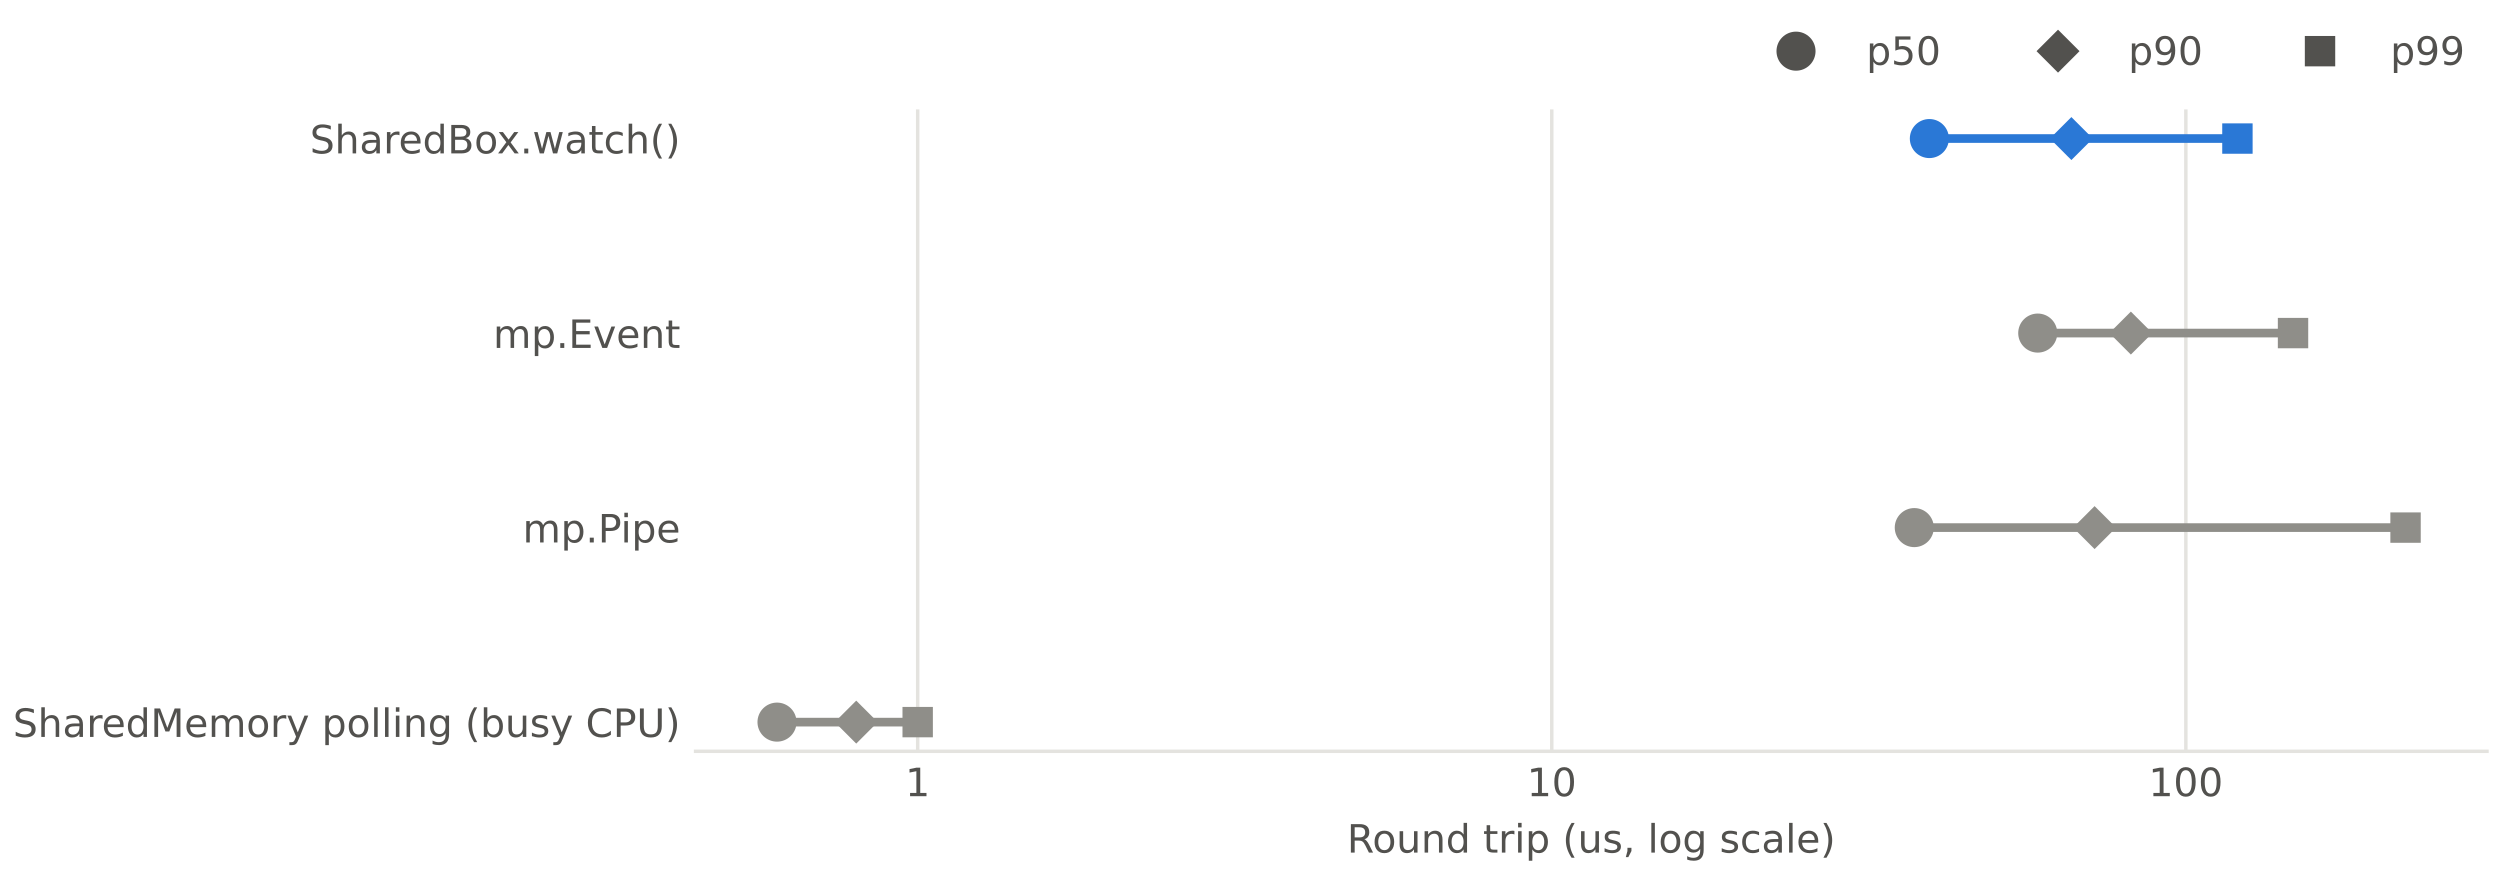
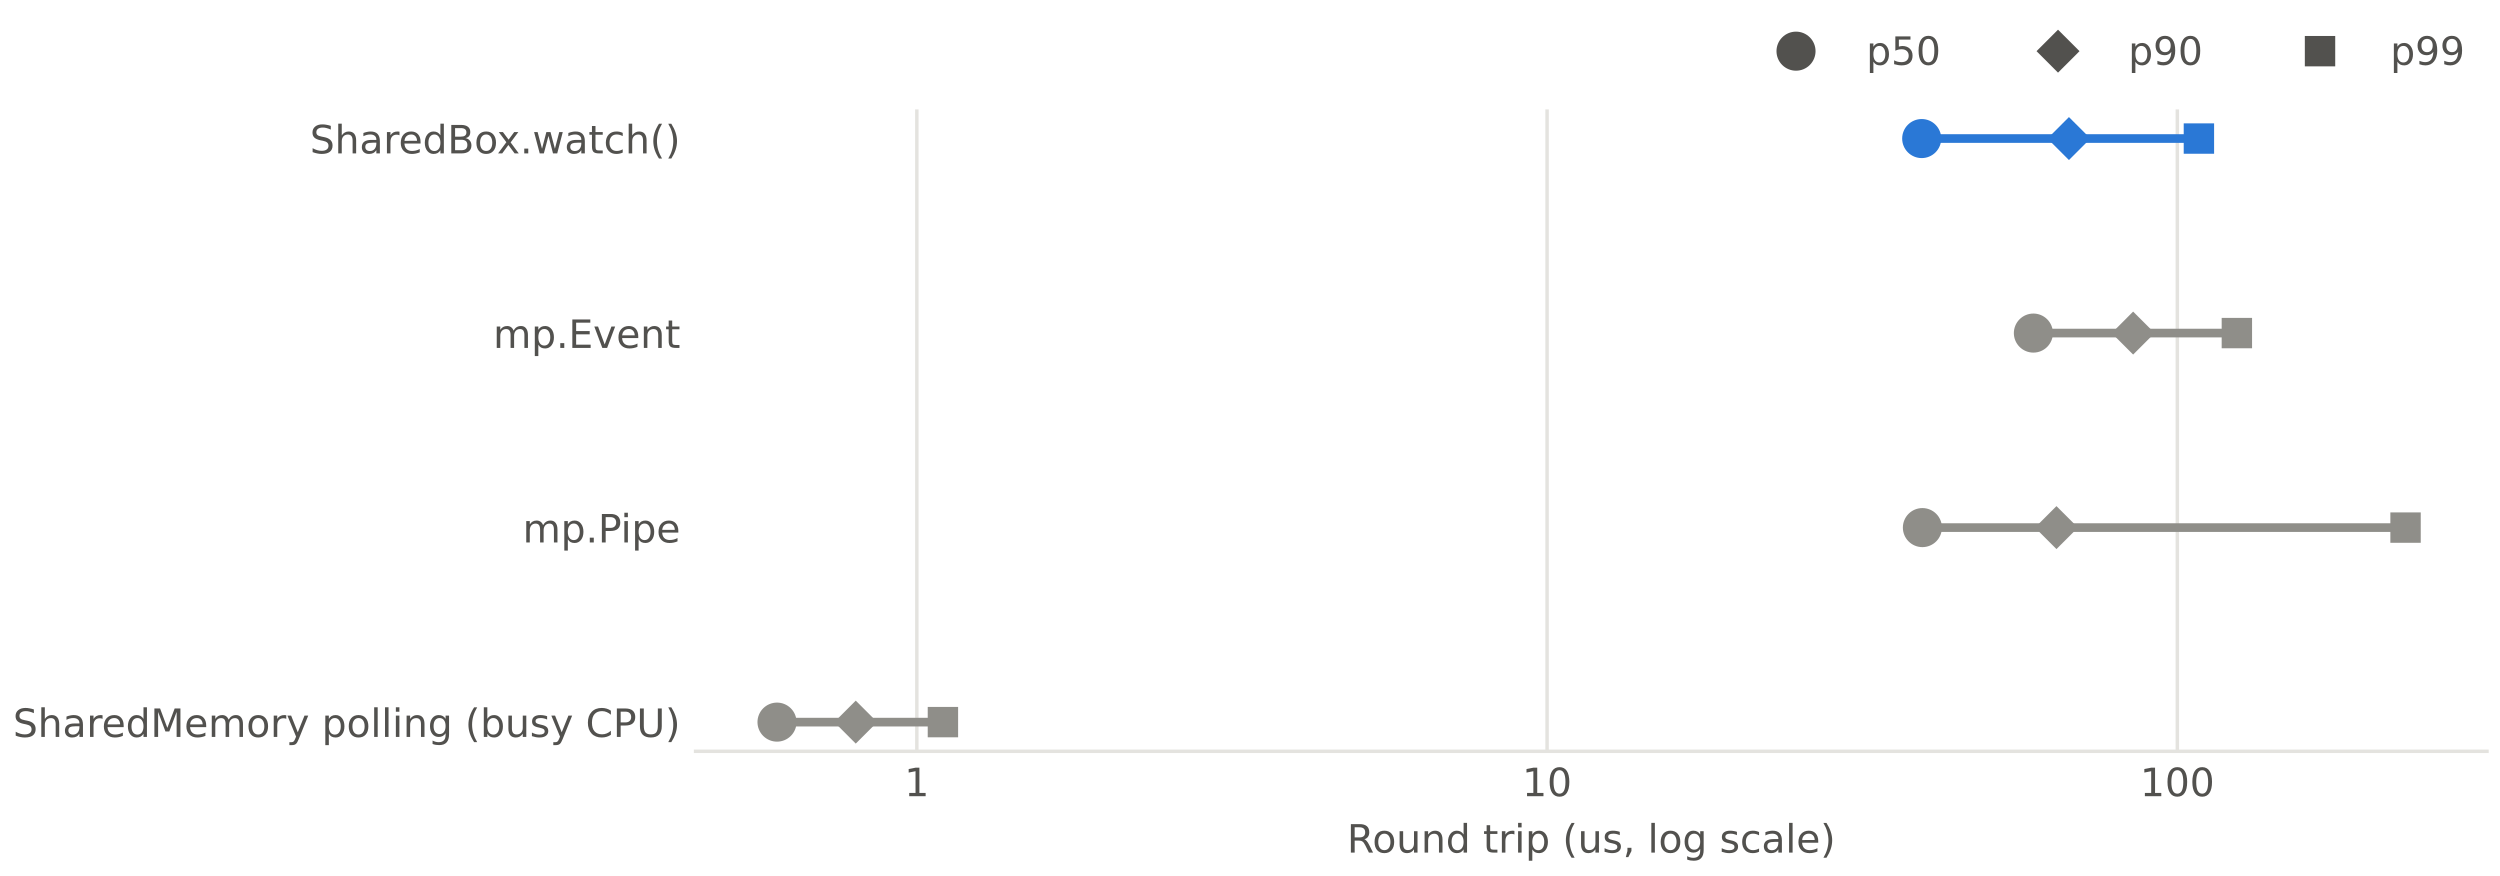
<svg xmlns="http://www.w3.org/2000/svg" xmlns:xlink="http://www.w3.org/1999/xlink" width="576pt" height="201.6pt" viewBox="0 0 576 201.6" version="1.1">
  <defs>
    <style type="text/css">*{stroke-linejoin: round; stroke-linecap: butt}</style>
  </defs>
  <g id="figure_1">
    <g id="patch_1">
      <path d="M 0 201.6 L 576 201.6 L 576 0 L 0 0 L 0 201.6 z " style="fill: none" />
    </g>
    <g id="axes_1">
      <g id="patch_2">
        <path d="M 160.262 173.099 L 573 173.099 L 573 25.201 L 160.262 25.201 L 160.262 173.099 z " style="fill: none" />
      </g>
      <g id="matplotlib.axis_1">
        <g id="xtick_1">
          <g id="line2d_1">
-             <path d="M 211.434 173.099 L 211.434 25.201 " clip-path="url(#p280201de5f)" style="fill: none; stroke: #e4e3df; stroke-width: 0.8; stroke-linecap: square" />
+             <path d="M 211.238 173.099 L 211.238 25.201 " clip-path="url(#p38390b2f7e)" style="fill: none; stroke: #e4e3df; stroke-width: 0.8; stroke-linecap: square" />
          </g>
          <g id="line2d_2" />
          <g id="text_1">
-             <text style="font-size: 9px; font-family: 'DejaVu Sans', 'Bitstream Vera Sans', 'Computer Modern Sans Serif', 'Lucida Grande', 'Verdana', 'Geneva', 'Lucid', 'Arial', 'Helvetica', 'Avant Garde', sans-serif; text-anchor: middle; fill: #52514e" x="211.434" y="183.437" transform="rotate(-0 211.4338 183.4369)">1</text>
+             <text style="font-size: 9px; font-family: 'DejaVu Sans', 'Bitstream Vera Sans', 'Computer Modern Sans Serif', 'Lucida Grande', 'Verdana', 'Geneva', 'Lucid', 'Arial', 'Helvetica', 'Avant Garde', sans-serif; text-anchor: middle; fill: #52514e" x="211.238" y="183.437" transform="rotate(-0 211.2379 183.4369)">1</text>
          </g>
        </g>
        <g id="xtick_2">
          <g id="line2d_3">
-             <path d="M 357.527 173.099 L 357.527 25.201 " clip-path="url(#p280201de5f)" style="fill: none; stroke: #e4e3df; stroke-width: 0.8; stroke-linecap: square" />
+             <path d="M 356.448 173.099 L 356.448 25.201 " clip-path="url(#p38390b2f7e)" style="fill: none; stroke: #e4e3df; stroke-width: 0.8; stroke-linecap: square" />
          </g>
          <g id="line2d_4" />
          <g id="text_2">
-             <text style="font-size: 9px; font-family: 'DejaVu Sans', 'Bitstream Vera Sans', 'Computer Modern Sans Serif', 'Lucida Grande', 'Verdana', 'Geneva', 'Lucid', 'Arial', 'Helvetica', 'Avant Garde', sans-serif; text-anchor: middle; fill: #52514e" x="357.527" y="183.437" transform="rotate(-0 357.5269 183.4369)">10</text>
+             <text style="font-size: 9px; font-family: 'DejaVu Sans', 'Bitstream Vera Sans', 'Computer Modern Sans Serif', 'Lucida Grande', 'Verdana', 'Geneva', 'Lucid', 'Arial', 'Helvetica', 'Avant Garde', sans-serif; text-anchor: middle; fill: #52514e" x="356.448" y="183.437" transform="rotate(-0 356.4483 183.4369)">10</text>
          </g>
        </g>
        <g id="xtick_3">
          <g id="line2d_5">
-             <path d="M 503.62 173.099 L 503.62 25.201 " clip-path="url(#p280201de5f)" style="fill: none; stroke: #e4e3df; stroke-width: 0.8; stroke-linecap: square" />
+             <path d="M 501.659 173.099 L 501.659 25.201 " clip-path="url(#p38390b2f7e)" style="fill: none; stroke: #e4e3df; stroke-width: 0.8; stroke-linecap: square" />
          </g>
          <g id="line2d_6" />
          <g id="text_3">
-             <text style="font-size: 9px; font-family: 'DejaVu Sans', 'Bitstream Vera Sans', 'Computer Modern Sans Serif', 'Lucida Grande', 'Verdana', 'Geneva', 'Lucid', 'Arial', 'Helvetica', 'Avant Garde', sans-serif; text-anchor: middle; fill: #52514e" x="503.62" y="183.437" transform="rotate(-0 503.62 183.4369)">100</text>
+             <text style="font-size: 9px; font-family: 'DejaVu Sans', 'Bitstream Vera Sans', 'Computer Modern Sans Serif', 'Lucida Grande', 'Verdana', 'Geneva', 'Lucid', 'Arial', 'Helvetica', 'Avant Garde', sans-serif; text-anchor: middle; fill: #52514e" x="501.659" y="183.437" transform="rotate(-0 501.6586 183.4369)">100</text>
          </g>
        </g>
        <g id="text_4">
          <text style="font-size: 9px; font-family: 'DejaVu Sans', 'Bitstream Vera Sans', 'Computer Modern Sans Serif', 'Lucida Grande', 'Verdana', 'Geneva', 'Lucid', 'Arial', 'Helvetica', 'Avant Garde', sans-serif; text-anchor: middle; fill: #52514e" x="366.631" y="196.438" transform="rotate(-0 366.6311 196.4377)">Round trip (us, log scale)</text>
        </g>
      </g>
      <g id="matplotlib.axis_2">
        <g id="ytick_1">
          <g id="line2d_7" />
          <g id="text_5">
            <text style="font-size: 9px; font-family: 'DejaVu Sans', 'Bitstream Vera Sans', 'Computer Modern Sans Serif', 'Lucida Grande', 'Verdana', 'Geneva', 'Lucid', 'Arial', 'Helvetica', 'Avant Garde', sans-serif; text-anchor: end; fill: #52514e" x="156.762" y="35.343" transform="rotate(-0 156.7624 35.34334)">SharedBox.watch()</text>
          </g>
        </g>
        <g id="ytick_2">
          <g id="line2d_8" />
          <g id="text_6">
            <text style="font-size: 9px; font-family: 'DejaVu Sans', 'Bitstream Vera Sans', 'Computer Modern Sans Serif', 'Lucida Grande', 'Verdana', 'Geneva', 'Lucid', 'Arial', 'Helvetica', 'Avant Garde', sans-serif; text-anchor: end; fill: #52514e" x="156.762" y="80.16" transform="rotate(-0 156.7624 80.16045)">mp.Event</text>
          </g>
        </g>
        <g id="ytick_3">
          <g id="line2d_9" />
          <g id="text_7">
            <text style="font-size: 9px; font-family: 'DejaVu Sans', 'Bitstream Vera Sans', 'Computer Modern Sans Serif', 'Lucida Grande', 'Verdana', 'Geneva', 'Lucid', 'Arial', 'Helvetica', 'Avant Garde', sans-serif; text-anchor: end; fill: #52514e" x="156.762" y="124.978" transform="rotate(-0 156.7624 124.9783)">mp.Pipe</text>
          </g>
        </g>
        <g id="ytick_4">
          <g id="line2d_10" />
          <g id="text_8">
            <text style="font-size: 9px; font-family: 'DejaVu Sans', 'Bitstream Vera Sans', 'Computer Modern Sans Serif', 'Lucida Grande', 'Verdana', 'Geneva', 'Lucid', 'Arial', 'Helvetica', 'Avant Garde', sans-serif; text-anchor: end; fill: #52514e" x="156.762" y="169.796" transform="rotate(-0 156.7624 169.7957)">SharedMemory polling (busy CPU)</text>
          </g>
        </g>
      </g>
      <g id="line2d_11">
-         <path d="M 444.525 31.924 L 515.503 31.924 " clip-path="url(#p280201de5f)" style="fill: none; stroke: #2a78d6; stroke-width: 2; stroke-linecap: square" />
+         <path d="M 442.76 31.924 L 506.627 31.924 " clip-path="url(#p38390b2f7e)" style="fill: none; stroke: #2a78d6; stroke-width: 2; stroke-linecap: square" />
      </g>
      <g id="line2d_12">
-         <path d="M 444.525 31.924 " clip-path="url(#p280201de5f)" style="fill: none; stroke: #2a78d6; stroke-width: 1.5; stroke-linecap: square" />
+         <path d="M 442.76 31.924 " clip-path="url(#p38390b2f7e)" style="fill: none; stroke: #2a78d6; stroke-width: 1.5; stroke-linecap: square" />
        <defs>
          <path id="mdc3efc84c4" d="M 0 4 C 1.061 4 2.078 3.579 2.828 2.828 C 3.579 2.078 4 1.061 4 0 C 4 -1.061 3.579 -2.078 2.828 -2.828 C 2.078 -3.579 1.061 -4 0 -4 C -1.061 -4 -2.078 -3.579 -2.828 -2.828 C -3.579 -2.078 -4 -1.061 -4 0 C -4 1.061 -3.579 2.078 -2.828 2.828 C -2.078 3.579 -1.061 4 0 4 z " style="stroke: #2a78d6" />
        </defs>
-         <g clip-path="url(#p280201de5f)">
-           <use xlink:href="#mdc3efc84c4" x="444.525" y="31.924" style="fill: #2a78d6; stroke: #2a78d6" />
+         <g clip-path="url(#p38390b2f7e)">
+           <use xlink:href="#mdc3efc84c4" x="442.76" y="31.924" style="fill: #2a78d6; stroke: #2a78d6" />
        </g>
      </g>
      <g id="line2d_13">
-         <path d="M 477.247 31.924 " clip-path="url(#p280201de5f)" style="fill: none; stroke: #2a78d6; stroke-width: 1.5; stroke-linecap: square" />
+         <path d="M 476.685 31.924 " clip-path="url(#p38390b2f7e)" style="fill: none; stroke: #2a78d6; stroke-width: 1.5; stroke-linecap: square" />
        <defs>
          <path id="m66f104180a" d="M 0 4.243 L 4.243 0 L 0 -4.243 L -4.243 0 z " style="stroke: #2a78d6; stroke-linejoin: miter" />
        </defs>
-         <g clip-path="url(#p280201de5f)">
-           <use xlink:href="#m66f104180a" x="477.247" y="31.924" style="fill: #2a78d6; stroke: #2a78d6; stroke-linejoin: miter" />
+         <g clip-path="url(#p38390b2f7e)">
+           <use xlink:href="#m66f104180a" x="476.685" y="31.924" style="fill: #2a78d6; stroke: #2a78d6; stroke-linejoin: miter" />
        </g>
      </g>
      <g id="line2d_14">
-         <path d="M 515.503 31.924 " clip-path="url(#p280201de5f)" style="fill: none; stroke: #2a78d6; stroke-width: 1.5; stroke-linecap: square" />
+         <path d="M 506.627 31.924 " clip-path="url(#p38390b2f7e)" style="fill: none; stroke: #2a78d6; stroke-width: 1.5; stroke-linecap: square" />
        <defs>
          <path id="m43e5ddd21f" d="M -3 3 L 3 3 L 3 -3 L -3 -3 z " style="stroke: #2a78d6; stroke-linejoin: miter" />
        </defs>
-         <g clip-path="url(#p280201de5f)">
-           <use xlink:href="#m43e5ddd21f" x="515.503" y="31.924" style="fill: #2a78d6; stroke: #2a78d6; stroke-linejoin: miter" />
+         <g clip-path="url(#p38390b2f7e)">
+           <use xlink:href="#m43e5ddd21f" x="506.627" y="31.924" style="fill: #2a78d6; stroke: #2a78d6; stroke-linejoin: miter" />
        </g>
      </g>
      <g id="line2d_15">
-         <path d="M 469.495 76.742 L 528.314 76.742 " clip-path="url(#p280201de5f)" style="fill: none; stroke: #8f8e89; stroke-width: 2; stroke-linecap: square" />
+         <path d="M 468.491 76.742 L 515.374 76.742 " clip-path="url(#p38390b2f7e)" style="fill: none; stroke: #8f8e89; stroke-width: 2; stroke-linecap: square" />
      </g>
      <g id="line2d_16">
-         <path d="M 469.495 76.742 " clip-path="url(#p280201de5f)" style="fill: none; stroke: #8f8e89; stroke-width: 1.5; stroke-linecap: square" />
+         <path d="M 468.491 76.742 " clip-path="url(#p38390b2f7e)" style="fill: none; stroke: #8f8e89; stroke-width: 1.5; stroke-linecap: square" />
        <defs>
          <path id="m5530876522" d="M 0 4 C 1.061 4 2.078 3.579 2.828 2.828 C 3.579 2.078 4 1.061 4 0 C 4 -1.061 3.579 -2.078 2.828 -2.828 C 2.078 -3.579 1.061 -4 0 -4 C -1.061 -4 -2.078 -3.579 -2.828 -2.828 C -3.579 -2.078 -4 -1.061 -4 0 C -4 1.061 -3.579 2.078 -2.828 2.828 C -2.078 3.579 -1.061 4 0 4 z " style="stroke: #8f8e89" />
        </defs>
-         <g clip-path="url(#p280201de5f)">
-           <use xlink:href="#m5530876522" x="469.495" y="76.742" style="fill: #8f8e89; stroke: #8f8e89" />
+         <g clip-path="url(#p38390b2f7e)">
+           <use xlink:href="#m5530876522" x="468.491" y="76.742" style="fill: #8f8e89; stroke: #8f8e89" />
        </g>
      </g>
      <g id="line2d_17">
-         <path d="M 490.951 76.742 " clip-path="url(#p280201de5f)" style="fill: none; stroke: #8f8e89; stroke-width: 1.5; stroke-linecap: square" />
+         <path d="M 491.476 76.742 " clip-path="url(#p38390b2f7e)" style="fill: none; stroke: #8f8e89; stroke-width: 1.5; stroke-linecap: square" />
        <defs>
          <path id="m9e3195ff9e" d="M 0 4.243 L 4.243 0 L 0 -4.243 L -4.243 0 z " style="stroke: #8f8e89; stroke-linejoin: miter" />
        </defs>
-         <g clip-path="url(#p280201de5f)">
-           <use xlink:href="#m9e3195ff9e" x="490.951" y="76.742" style="fill: #8f8e89; stroke: #8f8e89; stroke-linejoin: miter" />
+         <g clip-path="url(#p38390b2f7e)">
+           <use xlink:href="#m9e3195ff9e" x="491.476" y="76.742" style="fill: #8f8e89; stroke: #8f8e89; stroke-linejoin: miter" />
        </g>
      </g>
      <g id="line2d_18">
-         <path d="M 528.314 76.742 " clip-path="url(#p280201de5f)" style="fill: none; stroke: #8f8e89; stroke-width: 1.5; stroke-linecap: square" />
+         <path d="M 515.374 76.742 " clip-path="url(#p38390b2f7e)" style="fill: none; stroke: #8f8e89; stroke-width: 1.5; stroke-linecap: square" />
        <defs>
          <path id="mcaa2e54124" d="M -3 3 L 3 3 L 3 -3 L -3 -3 z " style="stroke: #8f8e89; stroke-linejoin: miter" />
        </defs>
-         <g clip-path="url(#p280201de5f)">
-           <use xlink:href="#mcaa2e54124" x="528.314" y="76.742" style="fill: #8f8e89; stroke: #8f8e89; stroke-linejoin: miter" />
+         <g clip-path="url(#p38390b2f7e)">
+           <use xlink:href="#mcaa2e54124" x="515.374" y="76.742" style="fill: #8f8e89; stroke: #8f8e89; stroke-linejoin: miter" />
        </g>
      </g>
      <g id="line2d_19">
-         <path d="M 441.05 121.559 L 554.239 121.559 " clip-path="url(#p280201de5f)" style="fill: none; stroke: #8f8e89; stroke-width: 2; stroke-linecap: square" />
+         <path d="M 442.92 121.559 L 554.239 121.559 " clip-path="url(#p38390b2f7e)" style="fill: none; stroke: #8f8e89; stroke-width: 2; stroke-linecap: square" />
      </g>
      <g id="line2d_20">
-         <path d="M 441.05 121.559 " clip-path="url(#p280201de5f)" style="fill: none; stroke: #8f8e89; stroke-width: 1.5; stroke-linecap: square" />
-         <g clip-path="url(#p280201de5f)">
-           <use xlink:href="#m5530876522" x="441.05" y="121.559" style="fill: #8f8e89; stroke: #8f8e89" />
+         <path d="M 442.92 121.559 " clip-path="url(#p38390b2f7e)" style="fill: none; stroke: #8f8e89; stroke-width: 1.5; stroke-linecap: square" />
+         <g clip-path="url(#p38390b2f7e)">
+           <use xlink:href="#m5530876522" x="442.92" y="121.559" style="fill: #8f8e89; stroke: #8f8e89" />
        </g>
      </g>
      <g id="line2d_21">
-         <path d="M 482.592 121.559 " clip-path="url(#p280201de5f)" style="fill: none; stroke: #8f8e89; stroke-width: 1.5; stroke-linecap: square" />
-         <g clip-path="url(#p280201de5f)">
-           <use xlink:href="#m9e3195ff9e" x="482.592" y="121.559" style="fill: #8f8e89; stroke: #8f8e89; stroke-linejoin: miter" />
+         <path d="M 473.809 121.559 " clip-path="url(#p38390b2f7e)" style="fill: none; stroke: #8f8e89; stroke-width: 1.5; stroke-linecap: square" />
+         <g clip-path="url(#p38390b2f7e)">
+           <use xlink:href="#m9e3195ff9e" x="473.809" y="121.559" style="fill: #8f8e89; stroke: #8f8e89; stroke-linejoin: miter" />
        </g>
      </g>
      <g id="line2d_22">
-         <path d="M 554.239 121.559 " clip-path="url(#p280201de5f)" style="fill: none; stroke: #8f8e89; stroke-width: 1.5; stroke-linecap: square" />
-         <g clip-path="url(#p280201de5f)">
+         <path d="M 554.239 121.559 " clip-path="url(#p38390b2f7e)" style="fill: none; stroke: #8f8e89; stroke-width: 1.5; stroke-linecap: square" />
+         <g clip-path="url(#p38390b2f7e)">
          <use xlink:href="#mcaa2e54124" x="554.239" y="121.559" style="fill: #8f8e89; stroke: #8f8e89; stroke-linejoin: miter" />
        </g>
      </g>
      <g id="line2d_23">
-         <path d="M 179.023 166.376 L 211.434 166.376 " clip-path="url(#p280201de5f)" style="fill: none; stroke: #8f8e89; stroke-width: 2; stroke-linecap: square" />
+         <path d="M 179.023 166.376 L 217.249 166.376 " clip-path="url(#p38390b2f7e)" style="fill: none; stroke: #8f8e89; stroke-width: 2; stroke-linecap: square" />
      </g>
      <g id="line2d_24">
-         <path d="M 179.023 166.376 " clip-path="url(#p280201de5f)" style="fill: none; stroke: #8f8e89; stroke-width: 1.5; stroke-linecap: square" />
-         <g clip-path="url(#p280201de5f)">
+         <path d="M 179.023 166.376 " clip-path="url(#p38390b2f7e)" style="fill: none; stroke: #8f8e89; stroke-width: 1.5; stroke-linecap: square" />
+         <g clip-path="url(#p38390b2f7e)">
          <use xlink:href="#m5530876522" x="179.023" y="166.376" style="fill: #8f8e89; stroke: #8f8e89" />
        </g>
      </g>
      <g id="line2d_25">
-         <path d="M 197.276 166.376 " clip-path="url(#p280201de5f)" style="fill: none; stroke: #8f8e89; stroke-width: 1.5; stroke-linecap: square" />
-         <g clip-path="url(#p280201de5f)">
-           <use xlink:href="#m9e3195ff9e" x="197.276" y="166.376" style="fill: #8f8e89; stroke: #8f8e89; stroke-linejoin: miter" />
+         <path d="M 197.166 166.376 " clip-path="url(#p38390b2f7e)" style="fill: none; stroke: #8f8e89; stroke-width: 1.5; stroke-linecap: square" />
+         <g clip-path="url(#p38390b2f7e)">
+           <use xlink:href="#m9e3195ff9e" x="197.166" y="166.376" style="fill: #8f8e89; stroke: #8f8e89; stroke-linejoin: miter" />
        </g>
      </g>
      <g id="line2d_26">
-         <path d="M 211.434 166.376 " clip-path="url(#p280201de5f)" style="fill: none; stroke: #8f8e89; stroke-width: 1.5; stroke-linecap: square" />
-         <g clip-path="url(#p280201de5f)">
-           <use xlink:href="#mcaa2e54124" x="211.434" y="166.376" style="fill: #8f8e89; stroke: #8f8e89; stroke-linejoin: miter" />
+         <path d="M 217.249 166.376 " clip-path="url(#p38390b2f7e)" style="fill: none; stroke: #8f8e89; stroke-width: 1.5; stroke-linecap: square" />
+         <g clip-path="url(#p38390b2f7e)">
+           <use xlink:href="#mcaa2e54124" x="217.249" y="166.376" style="fill: #8f8e89; stroke: #8f8e89; stroke-linejoin: miter" />
        </g>
      </g>
      <g id="patch_3">
        <path d="M 160.262 173.099 L 573 173.099 " style="fill: none; stroke: #e4e3df; stroke-width: 0.8; stroke-linejoin: miter; stroke-linecap: square" />
      </g>
    </g>
    <g id="legend_1">
      <g id="line2d_27">
        <defs>
          <path id="m9428961c7d" d="M 0 4 C 1.061 4 2.078 3.579 2.828 2.828 C 3.579 2.078 4 1.061 4 0 C 4 -1.061 3.579 -2.078 2.828 -2.828 C 2.078 -3.579 1.061 -4 0 -4 C -1.061 -4 -2.078 -3.579 -2.828 -2.828 C -3.579 -2.078 -4 -1.061 -4 0 C -4 1.061 -3.579 2.078 -2.828 2.828 C -2.078 3.579 -1.061 4 0 4 z " style="stroke: #52514e" />
        </defs>
        <g>
          <use xlink:href="#m9428961c7d" x="413.802" y="11.789" style="fill: #52514e; stroke: #52514e" />
        </g>
      </g>
      <g id="text_9">
        <text style="font-size: 9px; font-family: 'DejaVu Sans', 'Bitstream Vera Sans', 'Computer Modern Sans Serif', 'Lucida Grande', 'Verdana', 'Geneva', 'Lucid', 'Arial', 'Helvetica', 'Avant Garde', sans-serif; text-anchor: start; fill: #52514e" x="430.002" y="14.939" transform="rotate(-0 430.0017 14.93859)">p50</text>
      </g>
      <g id="line2d_28">
        <defs>
          <path id="m899fb9579a" d="M 0 4.243 L 4.243 0 L 0 -4.243 L -4.243 0 z " style="stroke: #52514e; stroke-linejoin: miter" />
        </defs>
        <g>
          <use xlink:href="#m899fb9579a" x="474.168" y="11.789" style="fill: #52514e; stroke: #52514e; stroke-linejoin: miter" />
        </g>
      </g>
      <g id="text_10">
        <text style="font-size: 9px; font-family: 'DejaVu Sans', 'Bitstream Vera Sans', 'Computer Modern Sans Serif', 'Lucida Grande', 'Verdana', 'Geneva', 'Lucid', 'Arial', 'Helvetica', 'Avant Garde', sans-serif; text-anchor: start; fill: #52514e" x="490.368" y="14.939" transform="rotate(-0 490.3678 14.93859)">p90</text>
      </g>
      <g id="line2d_29">
        <defs>
          <path id="md0f8d31839" d="M -3 3 L 3 3 L 3 -3 L -3 -3 z " style="stroke: #52514e; stroke-linejoin: miter" />
        </defs>
        <g>
          <use xlink:href="#md0f8d31839" x="534.534" y="11.789" style="fill: #52514e; stroke: #52514e; stroke-linejoin: miter" />
        </g>
      </g>
      <g id="text_11">
        <text style="font-size: 9px; font-family: 'DejaVu Sans', 'Bitstream Vera Sans', 'Computer Modern Sans Serif', 'Lucida Grande', 'Verdana', 'Geneva', 'Lucid', 'Arial', 'Helvetica', 'Avant Garde', sans-serif; text-anchor: start; fill: #52514e" x="550.734" y="14.939" transform="rotate(-0 550.7339 14.93859)">p99</text>
      </g>
    </g>
  </g>
  <defs>
-     <clipPath id="p280201de5f">
+     <clipPath id="p38390b2f7e">
      <rect x="160.262" y="25.201" width="412.737" height="147.898" />
    </clipPath>
  </defs>
</svg>
